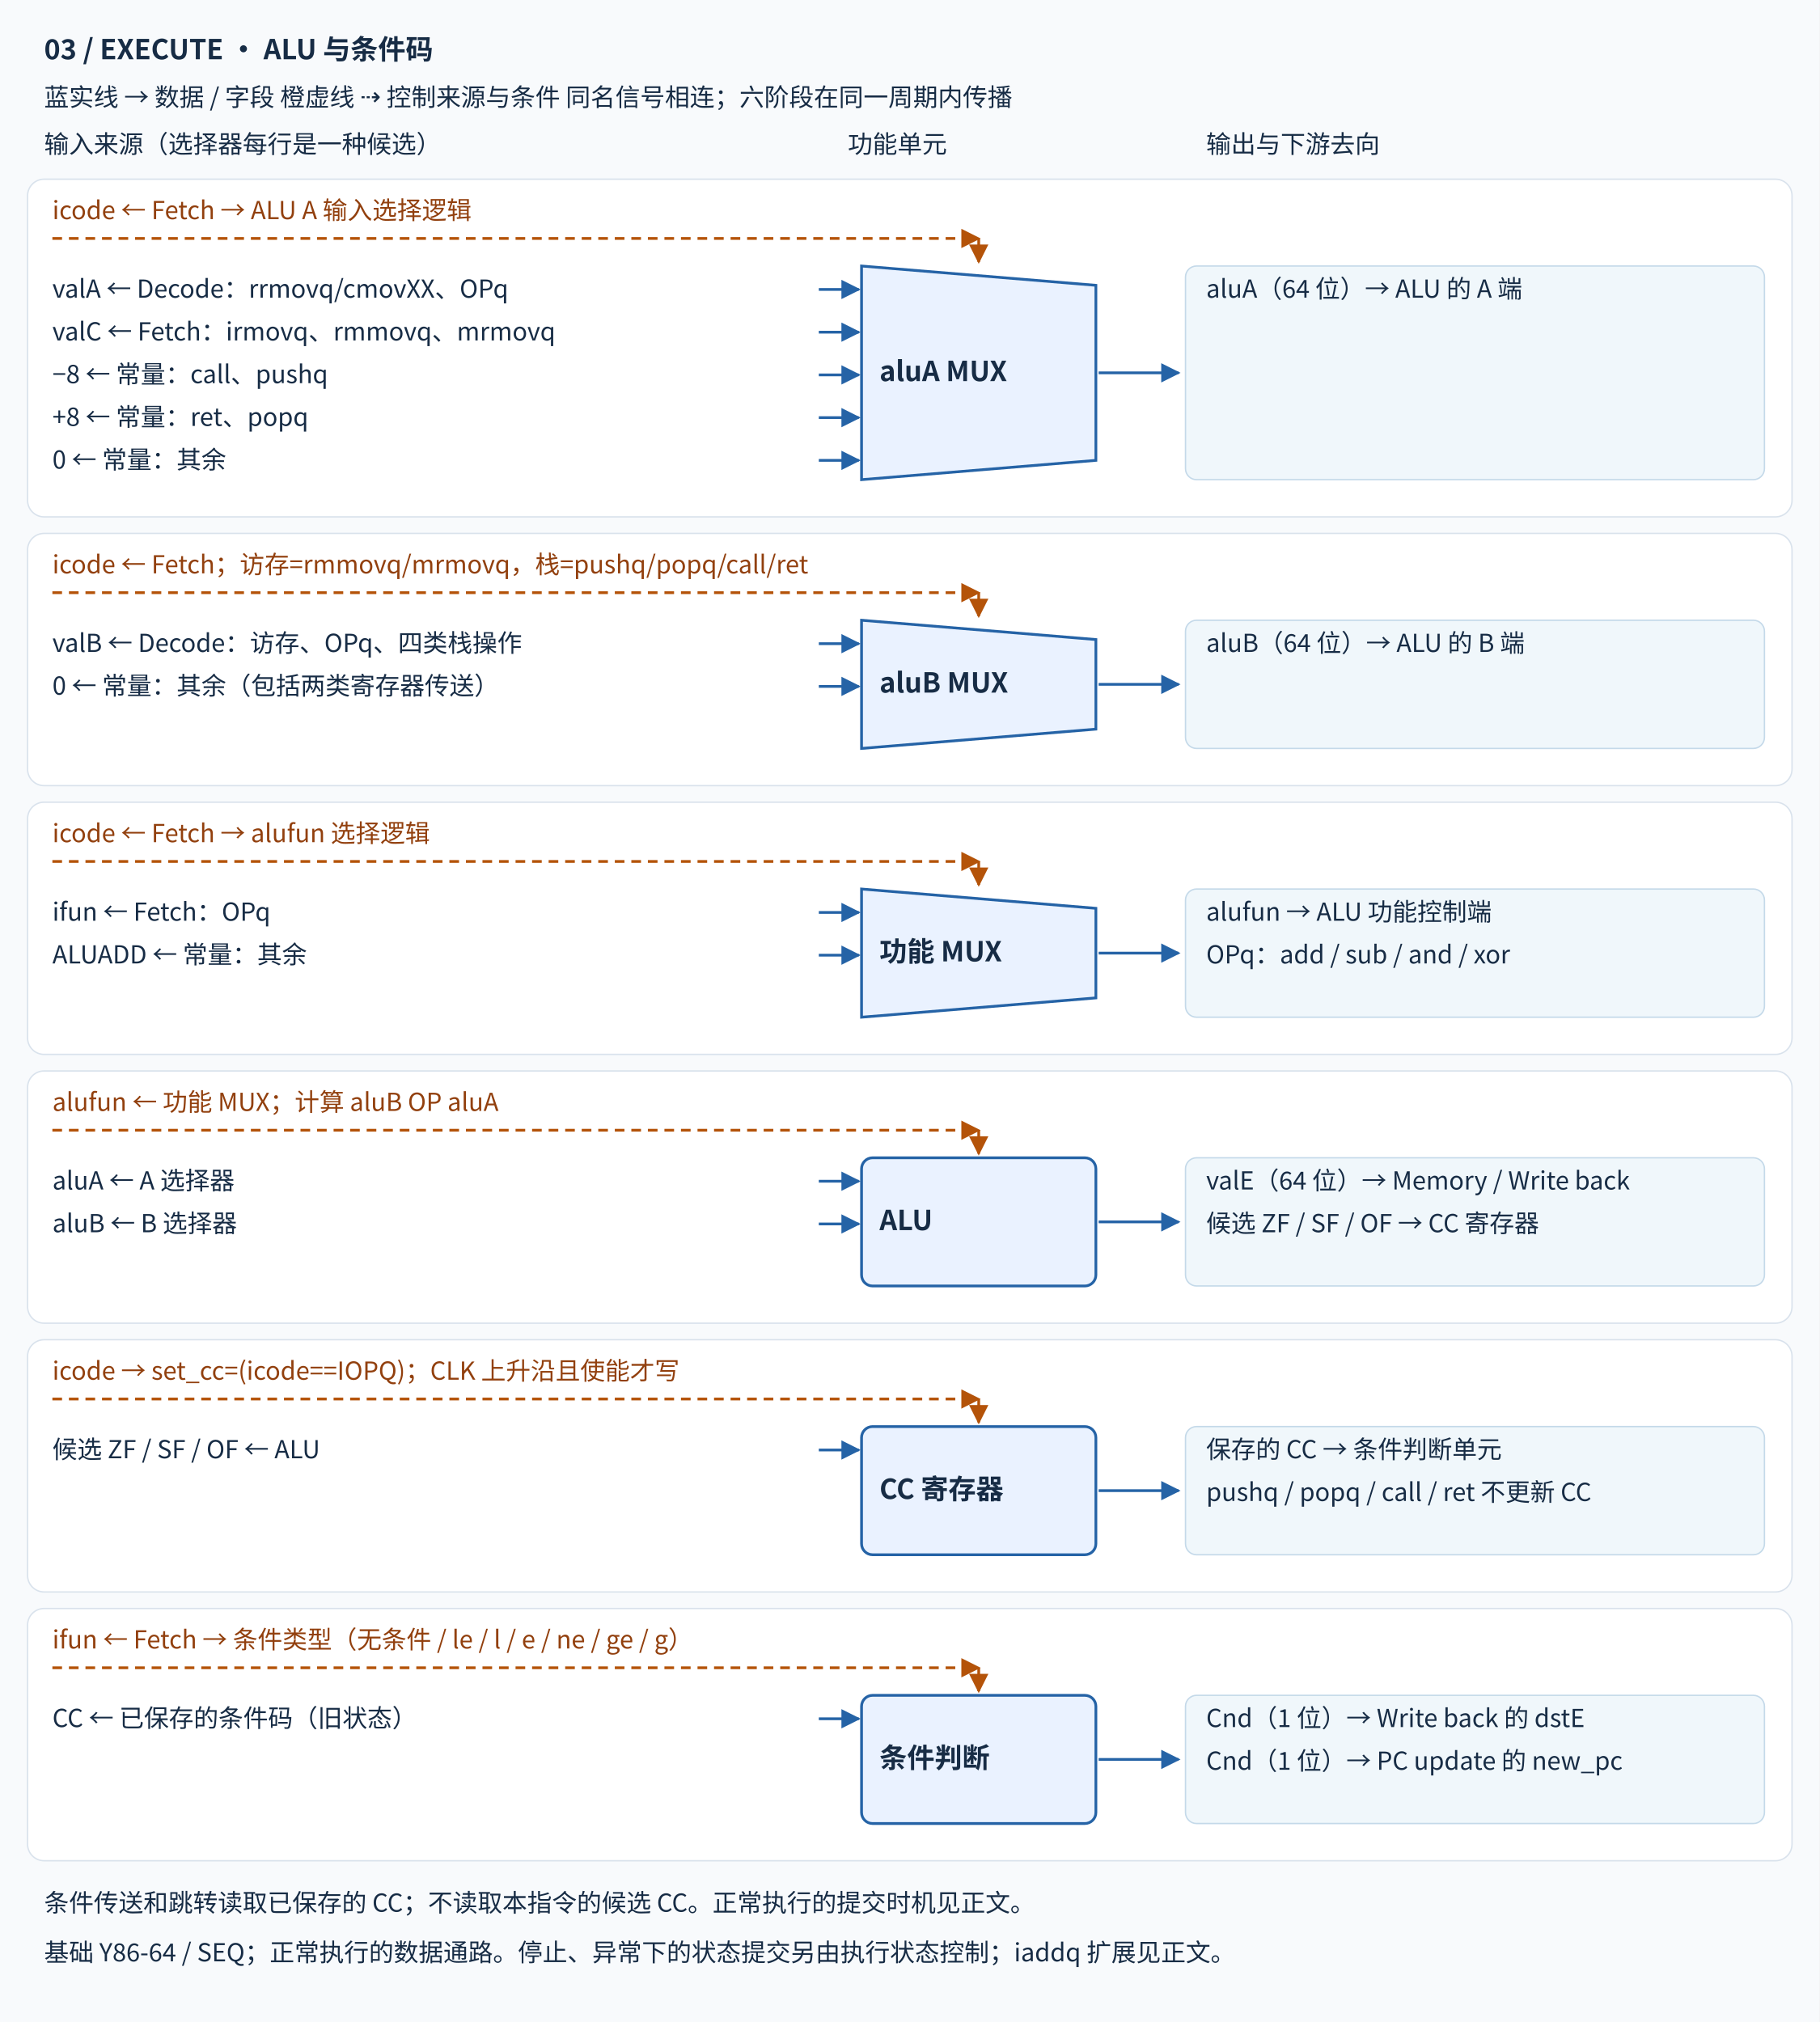
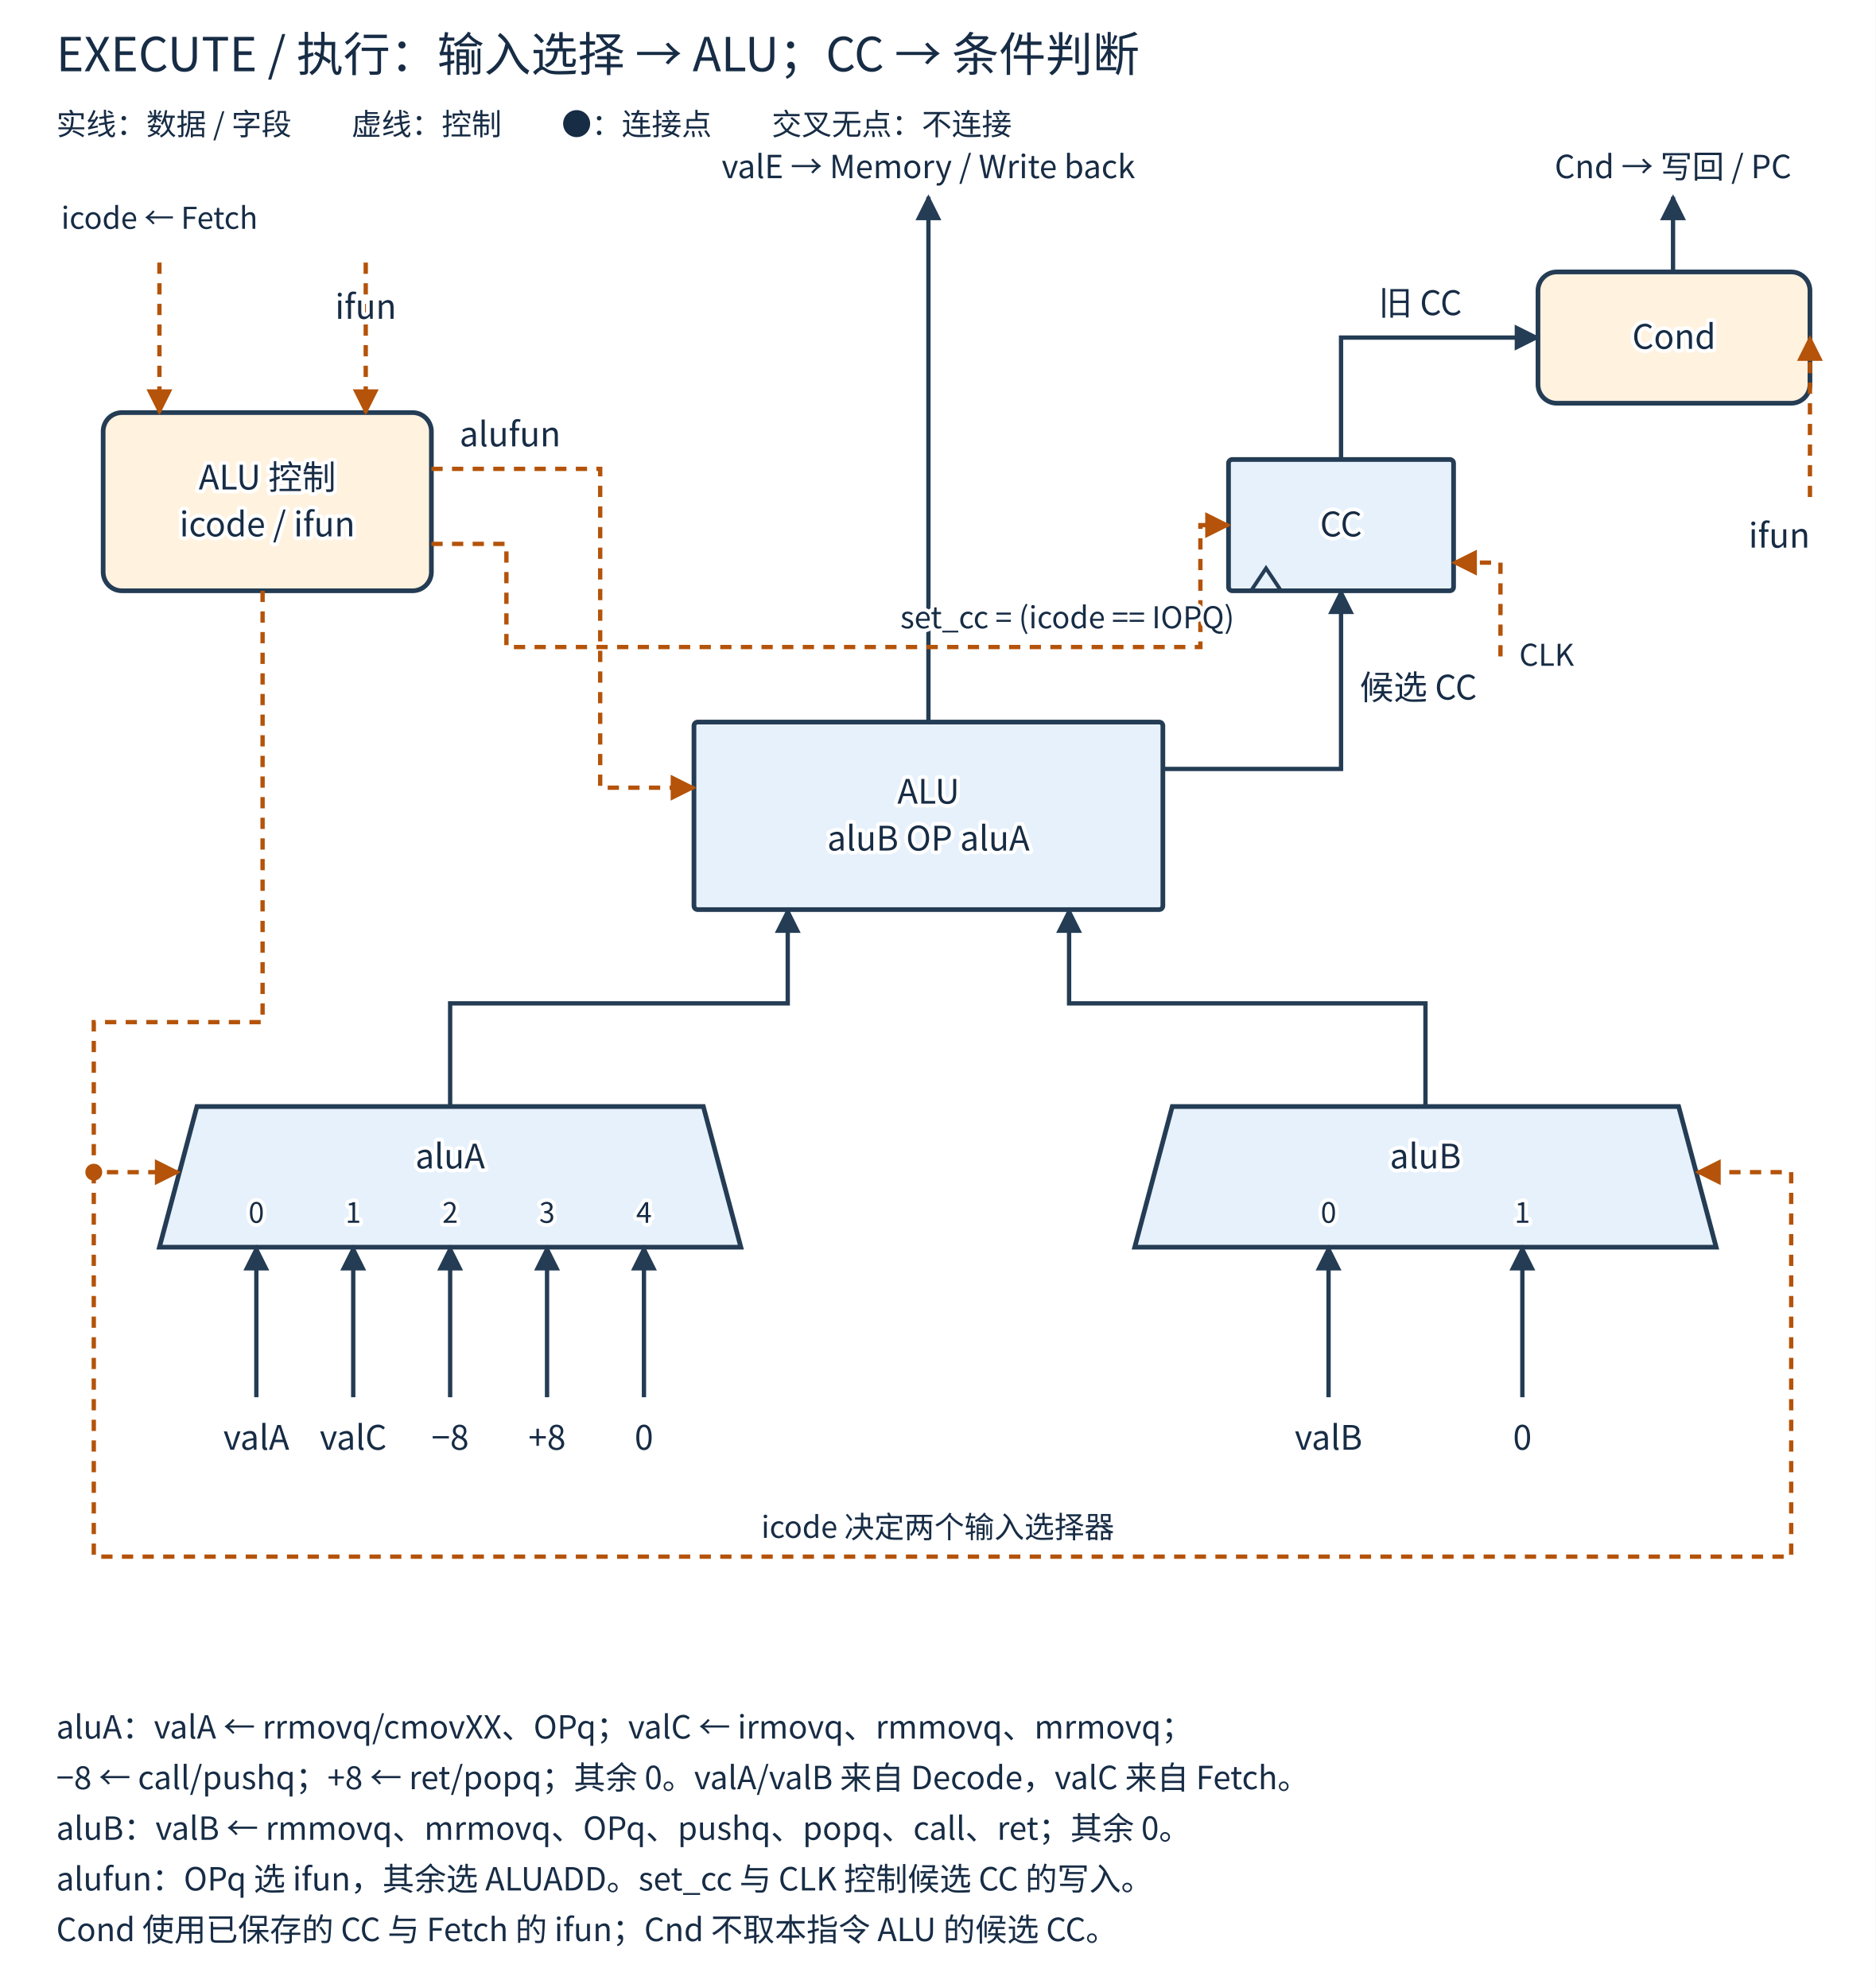
- <svg xmlns="http://www.w3.org/2000/svg" width="1320" height="1467" viewBox="0 0 1320 1467" role="img" aria-labelledby="title desc">
+ <svg xmlns="http://www.w3.org/2000/svg" width="1000" height="1060" viewBox="0 0 1000 1060" role="img" aria-labelledby="title desc">
  <defs>
-     <marker id="data" viewBox="0 0 10 10" refX="9" refY="5" markerWidth="7" markerHeight="7" orient="auto-start-reverse">
-       <path d="M0 0 L10 5 L0 10Z" fill="#2563a6" />
+     <marker id="a" viewBox="0 0 10 10" refX="9" refY="5" markerWidth="6" markerHeight="6" orient="auto">
+       <path d="M0 0L10 5L0 10Z" fill="#243c54" />
    </marker>
-     <marker id="ctl" viewBox="0 0 10 10" refX="9" refY="5" markerWidth="7" markerHeight="7" orient="auto">
-       <path d="M0 0 L10 5 L0 10Z" fill="#b45309" />
+     <marker id="c" viewBox="0 0 10 10" refX="9" refY="5" markerWidth="6" markerHeight="6" orient="auto">
+       <path d="M0 0L10 5L0 10Z" fill="#b45309" />
    </marker>
  </defs>
-   <rect width="1320" height="1467" fill="#f8fafc" />
-   <style>text{font-family:"Noto Sans CJK SC","Microsoft YaHei",sans-serif;fill:#172c45;font-size:18px}.ctl{fill:#92400e;font-size:18px}.label{font-size:20px;font-weight:700}</style>
-   <text x="32" y="43" class="label">03 / EXECUTE · ALU 与条件码</text>
-   <text x="32" y="77" class="">蓝实线 → 数据 / 字段     橙虚线 ⇢ 控制来源与条件     同名信号相连；六阶段在同一周期内传播</text>
-   <text x="32" y="111" class="">输入来源（选择器每行是一种候选）</text>
-   <text x="615" y="111" class="">功能单元</text>
-   <text x="875" y="111" class="">输出与下游去向</text>
-   <rect x="20" y="130" width="1280" height="245" rx="12" fill="white" stroke="#d9e2ec" />
-   <text x="38" y="159" class="ctl">icode ← Fetch → ALU A 输入选择逻辑</text>
-   <path d="M38 173 L710 173" fill="none" stroke="#b45309" stroke-width="2" stroke-dasharray="7 5" marker-end="url(#ctl)" />
-   <path d="M710 173 L710 190" fill="none" stroke="#b45309" stroke-width="2" stroke-dasharray="7 5" marker-end="url(#ctl)" />
-   <path d="M625 193 L795 207 L795 334 L625 348 Z" fill="#eaf2ff" stroke="#2563a6" stroke-width="2" />
-   <text x="638" y="276.5" class="label">aluA MUX</text>
-   <text x="38" y="216" class="">valA ← Decode：rrmovq/cmovXX、OPq</text>
-   <path d="M594 210 L623 210" fill="none" stroke="#2563a6" stroke-width="2" marker-end="url(#data)" />
-   <text x="38" y="247" class="">valC ← Fetch：irmovq、rmmovq、mrmovq</text>
-   <path d="M594 241 L623 241" fill="none" stroke="#2563a6" stroke-width="2" marker-end="url(#data)" />
-   <text x="38" y="278" class="">−8 ← 常量：call、pushq</text>
-   <path d="M594 272 L623 272" fill="none" stroke="#2563a6" stroke-width="2" marker-end="url(#data)" />
-   <text x="38" y="309" class="">+8 ← 常量：ret、popq</text>
-   <path d="M594 303 L623 303" fill="none" stroke="#2563a6" stroke-width="2" marker-end="url(#data)" />
-   <text x="38" y="340" class="">0 ← 常量：其余</text>
-   <path d="M594 334 L623 334" fill="none" stroke="#2563a6" stroke-width="2" marker-end="url(#data)" />
-   <path d="M797 270.5 L855 270.5" fill="none" stroke="#2563a6" stroke-width="2" marker-end="url(#data)" />
-   <rect x="860" y="193" width="420" height="155" rx="8" fill="#f0f7fb" stroke="#c4d9e9" />
-   <text x="875" y="216" class="">aluA（64 位）→ ALU 的 A 端</text>
-   <rect x="20" y="387" width="1280" height="183" rx="12" fill="white" stroke="#d9e2ec" />
-   <text x="38" y="416" class="ctl">icode ← Fetch；访存=rmmovq/mrmovq，栈=pushq/popq/call/ret</text>
-   <path d="M38 430 L710 430" fill="none" stroke="#b45309" stroke-width="2" stroke-dasharray="7 5" marker-end="url(#ctl)" />
-   <path d="M710 430 L710 447" fill="none" stroke="#b45309" stroke-width="2" stroke-dasharray="7 5" marker-end="url(#ctl)" />
-   <path d="M625 450 L795 464 L795 529 L625 543 Z" fill="#eaf2ff" stroke="#2563a6" stroke-width="2" />
-   <text x="638" y="502.5" class="label">aluB MUX</text>
-   <text x="38" y="473" class="">valB ← Decode：访存、OPq、四类栈操作</text>
-   <path d="M594 467 L623 467" fill="none" stroke="#2563a6" stroke-width="2" marker-end="url(#data)" />
-   <text x="38" y="504" class="">0 ← 常量：其余（包括两类寄存器传送）</text>
-   <path d="M594 498 L623 498" fill="none" stroke="#2563a6" stroke-width="2" marker-end="url(#data)" />
-   <path d="M797 496.5 L855 496.5" fill="none" stroke="#2563a6" stroke-width="2" marker-end="url(#data)" />
-   <rect x="860" y="450" width="420" height="93" rx="8" fill="#f0f7fb" stroke="#c4d9e9" />
-   <text x="875" y="473" class="">aluB（64 位）→ ALU 的 B 端</text>
-   <rect x="20" y="582" width="1280" height="183" rx="12" fill="white" stroke="#d9e2ec" />
-   <text x="38" y="611" class="ctl">icode ← Fetch → alufun 选择逻辑</text>
-   <path d="M38 625 L710 625" fill="none" stroke="#b45309" stroke-width="2" stroke-dasharray="7 5" marker-end="url(#ctl)" />
-   <path d="M710 625 L710 642" fill="none" stroke="#b45309" stroke-width="2" stroke-dasharray="7 5" marker-end="url(#ctl)" />
-   <path d="M625 645 L795 659 L795 724 L625 738 Z" fill="#eaf2ff" stroke="#2563a6" stroke-width="2" />
-   <text x="638" y="697.5" class="label">功能 MUX</text>
-   <text x="38" y="668" class="">ifun ← Fetch：OPq</text>
-   <path d="M594 662 L623 662" fill="none" stroke="#2563a6" stroke-width="2" marker-end="url(#data)" />
-   <text x="38" y="699" class="">ALUADD ← 常量：其余</text>
-   <path d="M594 693 L623 693" fill="none" stroke="#2563a6" stroke-width="2" marker-end="url(#data)" />
-   <path d="M797 691.5 L855 691.5" fill="none" stroke="#2563a6" stroke-width="2" marker-end="url(#data)" />
-   <rect x="860" y="645" width="420" height="93" rx="8" fill="#f0f7fb" stroke="#c4d9e9" />
-   <text x="875" y="668" class="">alufun → ALU 功能控制端</text>
-   <text x="875" y="699" class="">OPq：add / sub / and / xor</text>
-   <rect x="20" y="777" width="1280" height="183" rx="12" fill="white" stroke="#d9e2ec" />
-   <text x="38" y="806" class="ctl">alufun ← 功能 MUX；计算 aluB OP aluA</text>
-   <path d="M38 820 L710 820" fill="none" stroke="#b45309" stroke-width="2" stroke-dasharray="7 5" marker-end="url(#ctl)" />
-   <path d="M710 820 L710 837" fill="none" stroke="#b45309" stroke-width="2" stroke-dasharray="7 5" marker-end="url(#ctl)" />
-   <rect x="625" y="840" width="170" height="93" rx="8" fill="#eaf2ff" stroke="#2563a6" stroke-width="2" />
-   <text x="638" y="892.5" class="label">ALU</text>
-   <text x="38" y="863" class="">aluA ← A 选择器</text>
-   <path d="M594 857 L623 857" fill="none" stroke="#2563a6" stroke-width="2" marker-end="url(#data)" />
-   <text x="38" y="894" class="">aluB ← B 选择器</text>
-   <path d="M594 888 L623 888" fill="none" stroke="#2563a6" stroke-width="2" marker-end="url(#data)" />
-   <path d="M797 886.5 L855 886.5" fill="none" stroke="#2563a6" stroke-width="2" marker-end="url(#data)" />
-   <rect x="860" y="840" width="420" height="93" rx="8" fill="#f0f7fb" stroke="#c4d9e9" />
-   <text x="875" y="863" class="">valE（64 位）→ Memory / Write back</text>
-   <text x="875" y="894" class="">候选 ZF / SF / OF → CC 寄存器</text>
-   <rect x="20" y="972" width="1280" height="183" rx="12" fill="white" stroke="#d9e2ec" />
-   <text x="38" y="1001" class="ctl">icode → set_cc=(icode==IOPQ)；CLK 上升沿且使能才写</text>
-   <path d="M38 1015 L710 1015" fill="none" stroke="#b45309" stroke-width="2" stroke-dasharray="7 5" marker-end="url(#ctl)" />
-   <path d="M710 1015 L710 1032" fill="none" stroke="#b45309" stroke-width="2" stroke-dasharray="7 5" marker-end="url(#ctl)" />
-   <rect x="625" y="1035" width="170" height="93" rx="8" fill="#eaf2ff" stroke="#2563a6" stroke-width="2" />
-   <text x="638" y="1087.5" class="label">CC 寄存器</text>
-   <text x="38" y="1058" class="">候选 ZF / SF / OF ← ALU</text>
-   <path d="M594 1052 L623 1052" fill="none" stroke="#2563a6" stroke-width="2" marker-end="url(#data)" />
-   <path d="M797 1081.5 L855 1081.5" fill="none" stroke="#2563a6" stroke-width="2" marker-end="url(#data)" />
-   <rect x="860" y="1035" width="420" height="93" rx="8" fill="#f0f7fb" stroke="#c4d9e9" />
-   <text x="875" y="1058" class="">保存的 CC → 条件判断单元</text>
-   <text x="875" y="1089" class="">pushq / popq / call / ret 不更新 CC</text>
-   <rect x="20" y="1167" width="1280" height="183" rx="12" fill="white" stroke="#d9e2ec" />
-   <text x="38" y="1196" class="ctl">ifun ← Fetch → 条件类型（无条件 / le / l / e / ne / ge / g）</text>
-   <path d="M38 1210 L710 1210" fill="none" stroke="#b45309" stroke-width="2" stroke-dasharray="7 5" marker-end="url(#ctl)" />
-   <path d="M710 1210 L710 1227" fill="none" stroke="#b45309" stroke-width="2" stroke-dasharray="7 5" marker-end="url(#ctl)" />
-   <rect x="625" y="1230" width="170" height="93" rx="8" fill="#eaf2ff" stroke="#2563a6" stroke-width="2" />
-   <text x="638" y="1282.5" class="label">条件判断</text>
-   <text x="38" y="1253" class="">CC ← 已保存的条件码（旧状态）</text>
-   <path d="M594 1247 L623 1247" fill="none" stroke="#2563a6" stroke-width="2" marker-end="url(#data)" />
-   <path d="M797 1276.5 L855 1276.5" fill="none" stroke="#2563a6" stroke-width="2" marker-end="url(#data)" />
-   <rect x="860" y="1230" width="420" height="93" rx="8" fill="#f0f7fb" stroke="#c4d9e9" />
-   <text x="875" y="1253" class="">Cnd（1 位）→ Write back 的 dstE</text>
-   <text x="875" y="1284" class="">Cnd（1 位）→ PC update 的 new_pc</text>
-   <text x="32" y="1387" class="">条件传送和跳转读取已保存的 CC；不读取本指令的候选 CC。正常执行的提交时机见正文。</text>
-   <text x="32" y="1423" class="">基础 Y86-64 / SEQ；正常执行的数据通路。停止、异常下的状态提交另由执行状态控制；iaddq 扩展见正文。</text>
+   <style>text{font-family:"Noto Sans CJK SC","Microsoft YaHei",sans-serif;fill:#172c45;font-size:18px}.label{paint-order:stroke;stroke:white;stroke-width:4px;stroke-linejoin:round}</style>
+   <rect width="1000" height="1060" fill="white" />
+   <text class="label" x="30" y="38" text-anchor="start" style="font-size:25px;">EXECUTE / 执行：输入选择 → ALU；CC → 条件判断</text>
+   <text class="label" x="30" y="72" text-anchor="start" style="font-size:16px;">实线：数据 / 字段　　虚线：控制　　●：连接点　　交叉无点：不连接</text>
+   <rect x="370" y="385" width="250" height="100" rx="2" fill="#e6f1fc" stroke="#243c54" stroke-width="2.5" />
+   <text class="label" x="495.0" y="428.5" text-anchor="middle" style="font-size:18px;">ALU</text>
+   <text class="label" x="495.0" y="453.5" text-anchor="middle" style="font-size:18px;">aluB OP aluA</text>
+   <path d="M495,385 L495,105" fill="none" stroke="#243c54" stroke-width="2.3" marker-end="url(#a)" />
+   <text class="label" x="495" y="95" text-anchor="middle" style="font-size:17px;">valE → Memory / Write back</text>
+   <rect x="655" y="245" width="120" height="70" rx="2" fill="#e6f1fc" stroke="#243c54" stroke-width="2.5" />
+   <path d="M667 315l8 -12l8 12" fill="none" stroke="#243c54" stroke-width="2" />
+   <text class="label" x="715.0" y="286.0" text-anchor="middle" style="font-size:18px;">CC</text>
+   <rect x="820" y="145" width="145" height="70" rx="10" fill="#fff2df" stroke="#243c54" stroke-width="2.5" />
+   <text class="label" x="892.5" y="186.0" text-anchor="middle" style="font-size:18px;">Cond</text>
+   <path d="M620,410 L715,410 L715,315" fill="none" stroke="#243c54" stroke-width="2.3" marker-end="url(#a)" />
+   <text class="label" x="725" y="373" text-anchor="start" style="font-size:18px;">候选 CC</text>
+   <path d="M715,245 L715,180 L820,180" fill="none" stroke="#243c54" stroke-width="2.3" marker-end="url(#a)" />
+   <text class="label" x="735" y="168" text-anchor="start" style="font-size:18px;">旧 CC</text>
+   <path d="M892,145 L892,105" fill="none" stroke="#243c54" stroke-width="2.3" marker-end="url(#a)" />
+   <text class="label" x="892" y="95" text-anchor="middle" style="font-size:17px;">Cnd → 写回 / PC</text>
+   <path d="M965,265 L965,180" fill="none" stroke="#b45309" stroke-width="2.3" stroke-dasharray="6 5" marker-end="url(#c)" />
+   <text class="label" x="965" y="292" text-anchor="end" style="font-size:18px;">ifun</text>
+   <rect x="55" y="220" width="175" height="95" rx="10" fill="#fff2df" stroke="#243c54" stroke-width="2.5" />
+   <text class="label" x="142.5" y="261.0" text-anchor="middle" style="font-size:18px;">ALU 控制</text>
+   <text class="label" x="142.5" y="286.0" text-anchor="middle" style="font-size:18px;">icode / ifun</text>
+   <path d="M85,140 L85,220" fill="none" stroke="#b45309" stroke-width="2.3" stroke-dasharray="6 5" marker-end="url(#c)" />
+   <text class="label" x="85" y="122" text-anchor="middle" style="font-size:16px;">icode ← Fetch</text>
+   <path d="M195,140 L195,220" fill="none" stroke="#b45309" stroke-width="2.3" stroke-dasharray="6 5" marker-end="url(#c)" />
+   <text class="label" x="195" y="170" text-anchor="middle" style="font-size:18px;">ifun</text>
+   <path d="M230,250 L320,250 L320,420 L370,420" fill="none" stroke="#b45309" stroke-width="2.3" stroke-dasharray="6 5" marker-end="url(#c)" />
+   <text class="label" x="245" y="238" text-anchor="start" style="font-size:18px;">alufun</text>
+   <path d="M230,290 L270,290 L270,345 L640,345 L640,280 L655,280" fill="none" stroke="#b45309" stroke-width="2.3" stroke-dasharray="6 5" marker-end="url(#c)" />
+   <text class="label" x="480" y="335" text-anchor="start" style="font-size:16px;">set_cc = (icode == IOPQ)</text>
+   <path d="M800,350 L800,300 L775,300" fill="none" stroke="#b45309" stroke-width="2.3" stroke-dasharray="6 5" marker-end="url(#c)" />
+   <text class="label" x="810" y="355" text-anchor="start" style="font-size:16px;">CLK</text>
+   <path d="M85 665L105 590H375L395 665Z" fill="#e6f1fc" stroke="#243c54" stroke-width="2.5" />
+   <text class="label" x="240.0" y="623" text-anchor="middle" style="font-size:18px;">aluA</text>
+   <text class="label" x="136.667" y="652" text-anchor="middle" style="font-size:15px;">0</text>
+   <text class="label" x="188.333" y="652" text-anchor="middle" style="font-size:15px;">1</text>
+   <text class="label" x="240.0" y="652" text-anchor="middle" style="font-size:15px;">2</text>
+   <text class="label" x="291.667" y="652" text-anchor="middle" style="font-size:15px;">3</text>
+   <text class="label" x="343.333" y="652" text-anchor="middle" style="font-size:15px;">4</text>
+   <path d="M240,590 L240,535 L420,535 L420,485" fill="none" stroke="#243c54" stroke-width="2.3" marker-end="url(#a)" />
+   <path d="M136.667,745 L136.667,665" fill="none" stroke="#243c54" stroke-width="2.3" marker-end="url(#a)" />
+   <text class="label" x="136.667" y="773" text-anchor="middle" style="font-size:18px;">valA</text>
+   <path d="M188.333,745 L188.333,665" fill="none" stroke="#243c54" stroke-width="2.3" marker-end="url(#a)" />
+   <text class="label" x="188.333" y="773" text-anchor="middle" style="font-size:18px;">valC</text>
+   <path d="M240.0,745 L240.0,665" fill="none" stroke="#243c54" stroke-width="2.3" marker-end="url(#a)" />
+   <text class="label" x="240.0" y="773" text-anchor="middle" style="font-size:18px;">−8</text>
+   <path d="M291.667,745 L291.667,665" fill="none" stroke="#243c54" stroke-width="2.3" marker-end="url(#a)" />
+   <text class="label" x="291.667" y="773" text-anchor="middle" style="font-size:18px;">+8</text>
+   <path d="M343.333,745 L343.333,665" fill="none" stroke="#243c54" stroke-width="2.3" marker-end="url(#a)" />
+   <text class="label" x="343.333" y="773" text-anchor="middle" style="font-size:18px;">0</text>
+   <path d="M605 665L625 590H895L915 665Z" fill="#e6f1fc" stroke="#243c54" stroke-width="2.5" />
+   <text class="label" x="760.0" y="623" text-anchor="middle" style="font-size:18px;">aluB</text>
+   <text class="label" x="708.333" y="652" text-anchor="middle" style="font-size:15px;">0</text>
+   <text class="label" x="811.667" y="652" text-anchor="middle" style="font-size:15px;">1</text>
+   <path d="M760,590 L760,535 L570,535 L570,485" fill="none" stroke="#243c54" stroke-width="2.3" marker-end="url(#a)" />
+   <path d="M708.333,745 L708.333,665" fill="none" stroke="#243c54" stroke-width="2.3" marker-end="url(#a)" />
+   <text class="label" x="708.333" y="773" text-anchor="middle" style="font-size:18px;">valB</text>
+   <path d="M811.667,745 L811.667,665" fill="none" stroke="#243c54" stroke-width="2.3" marker-end="url(#a)" />
+   <text class="label" x="811.667" y="773" text-anchor="middle" style="font-size:18px;">0</text>
+   <path d="M140,315 L140,545 L50,545 L50,625 L95,625" fill="none" stroke="#b45309" stroke-width="2.3" stroke-dasharray="6 5" marker-end="url(#c)" />
+   <circle cx="50" cy="625" r="4.5" fill="#b45309" />
+   <path d="M50,625 L50,830 L955,830 L955,625 L905,625" fill="none" stroke="#b45309" stroke-width="2.3" stroke-dasharray="6 5" marker-end="url(#c)" />
+   <text class="label" x="500" y="820" text-anchor="middle" style="font-size:16px;">icode 决定两个输入选择器</text>
+   <text class="label" x="30" y="927" text-anchor="start" style="font-size:17px;">aluA：valA ← rrmovq/cmovXX、OPq；valC ← irmovq、rmmovq、mrmovq；</text>
+   <text class="label" x="30" y="954" text-anchor="start" style="font-size:17px;">         −8 ← call/pushq；+8 ← ret/popq；其余 0。valA/valB 来自 Decode，valC 来自 Fetch。</text>
+   <text class="label" x="30" y="981" text-anchor="start" style="font-size:17px;">aluB：valB ← rmmovq、mrmovq、OPq、pushq、popq、call、ret；其余 0。</text>
+   <text class="label" x="30" y="1008" text-anchor="start" style="font-size:17px;">alufun：OPq 选 ifun，其余选 ALUADD。set_cc 与 CLK 控制候选 CC 的写入。</text>
+   <text class="label" x="30" y="1035" text-anchor="start" style="font-size:17px;">Cond 使用已保存的 CC 与 Fetch 的 ifun；Cnd 不取本指令 ALU 的候选 CC。</text>
</svg>
